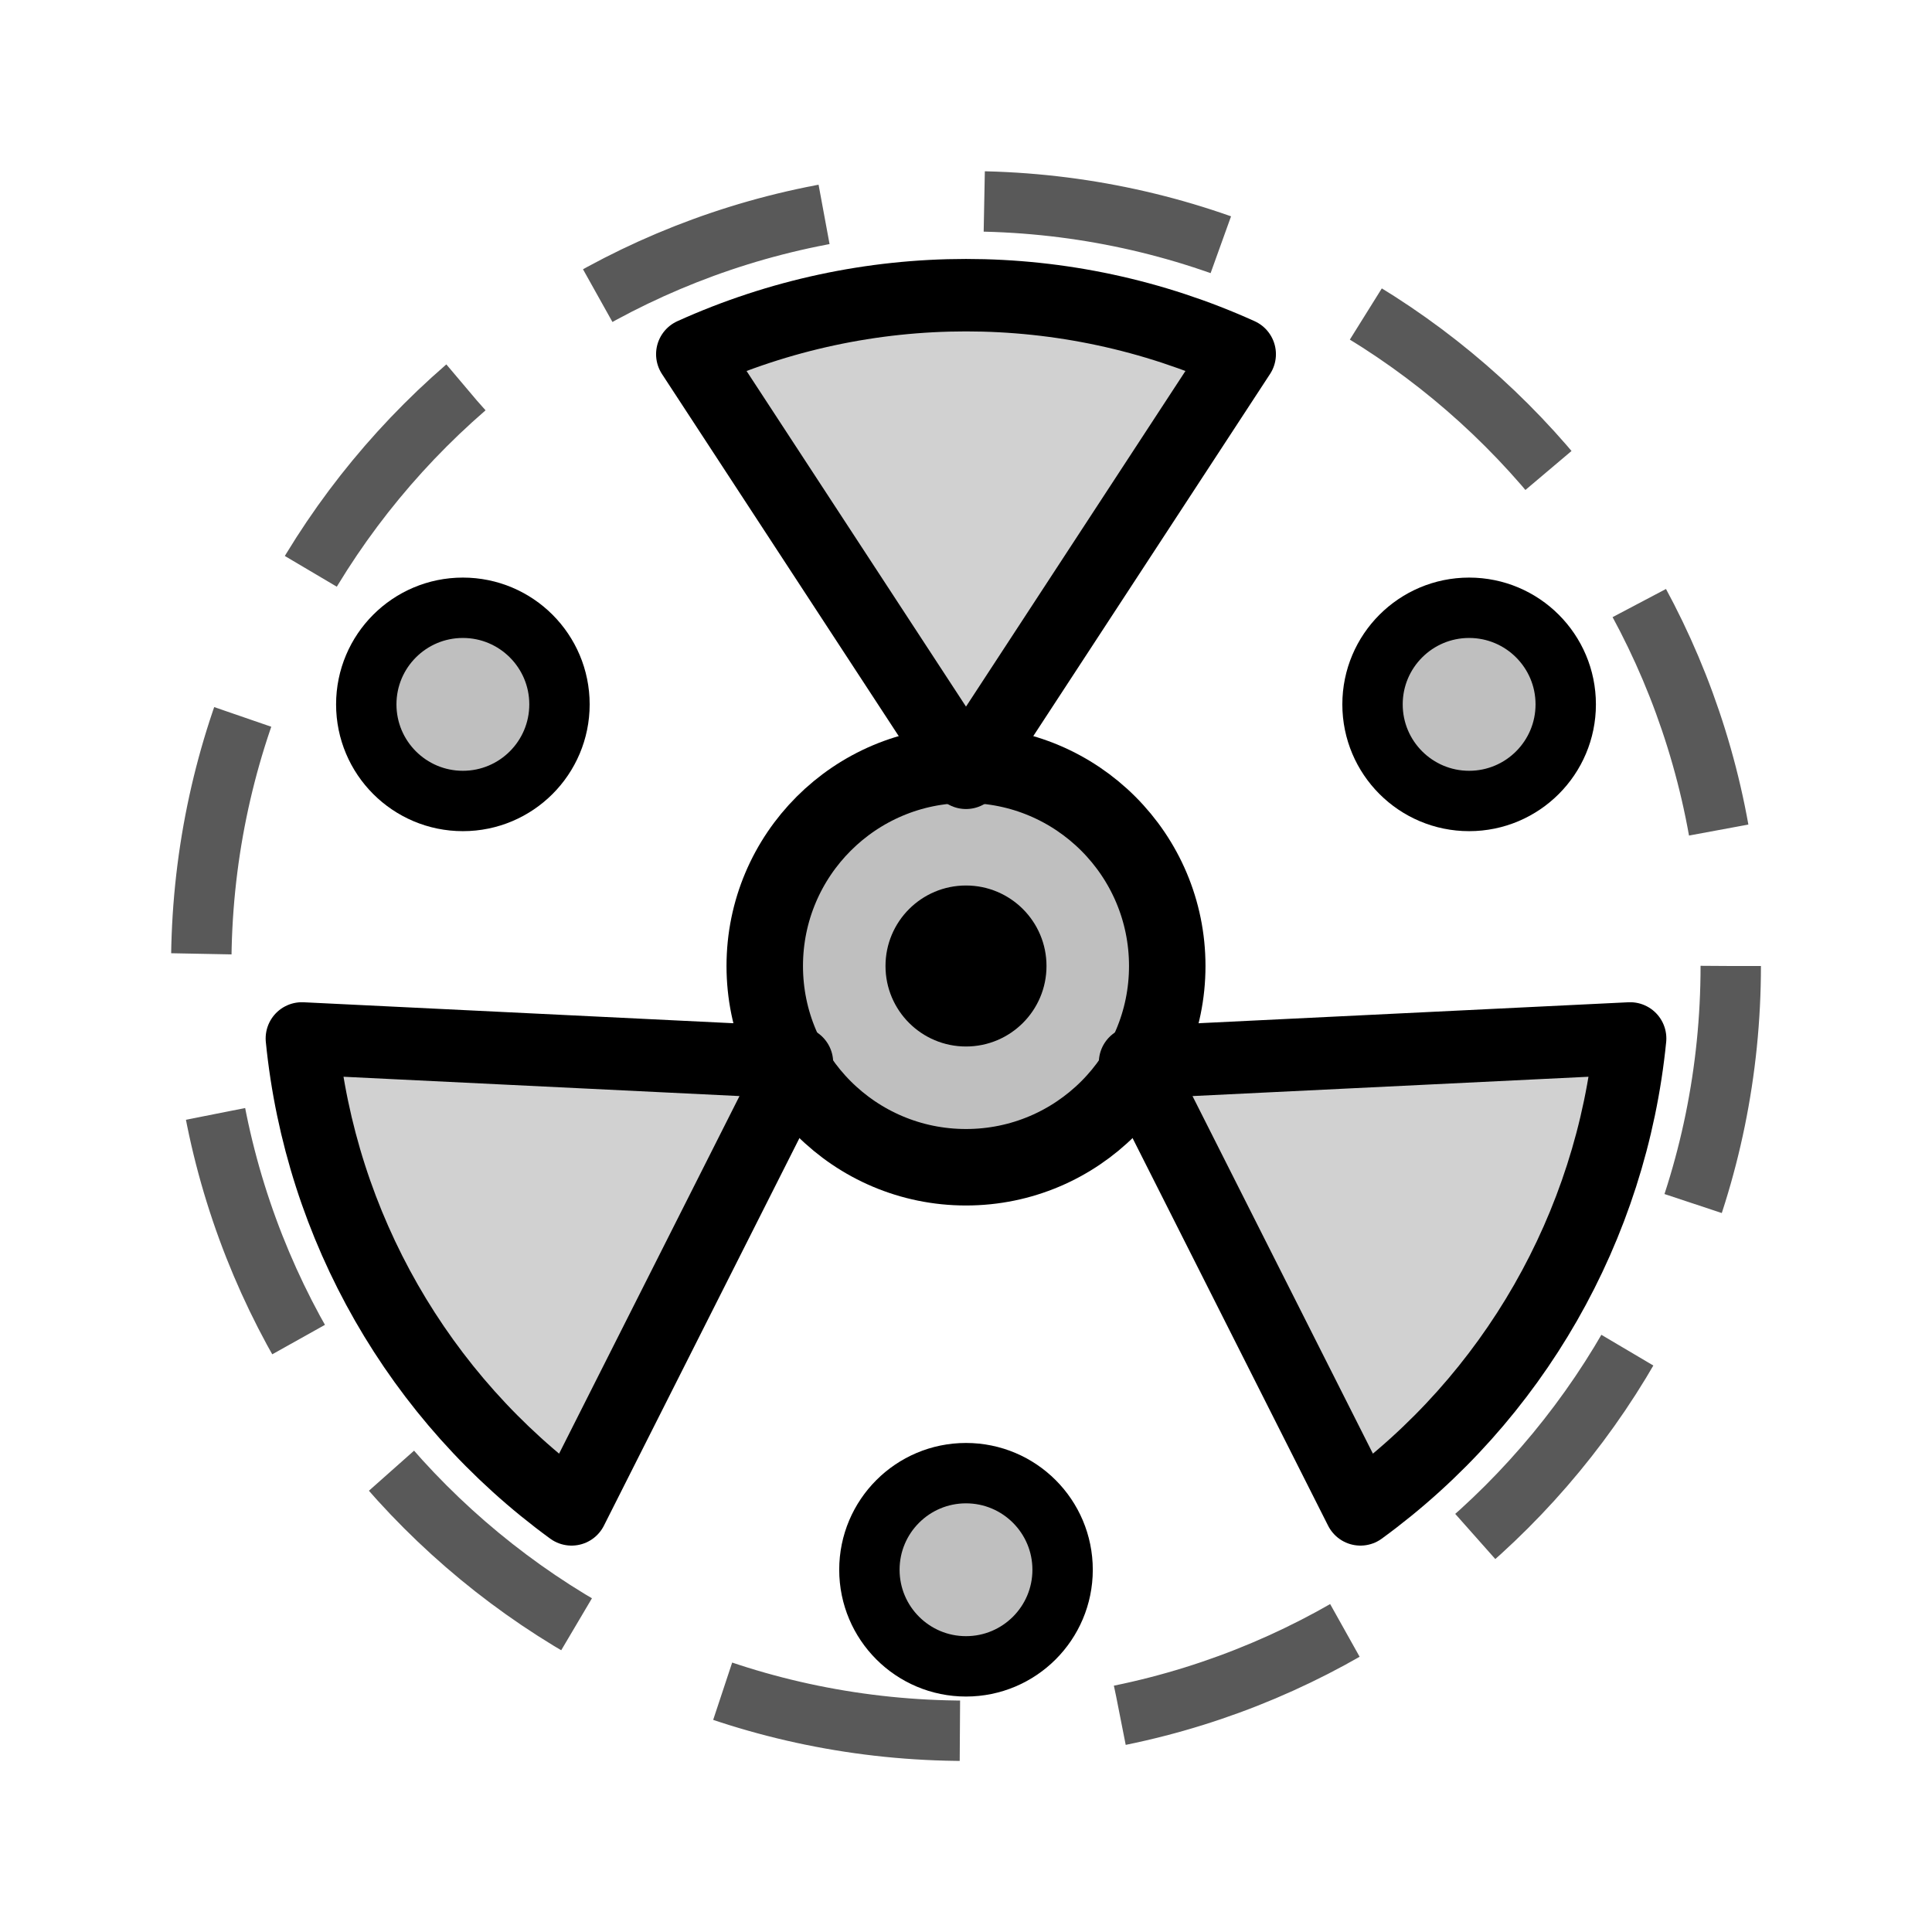
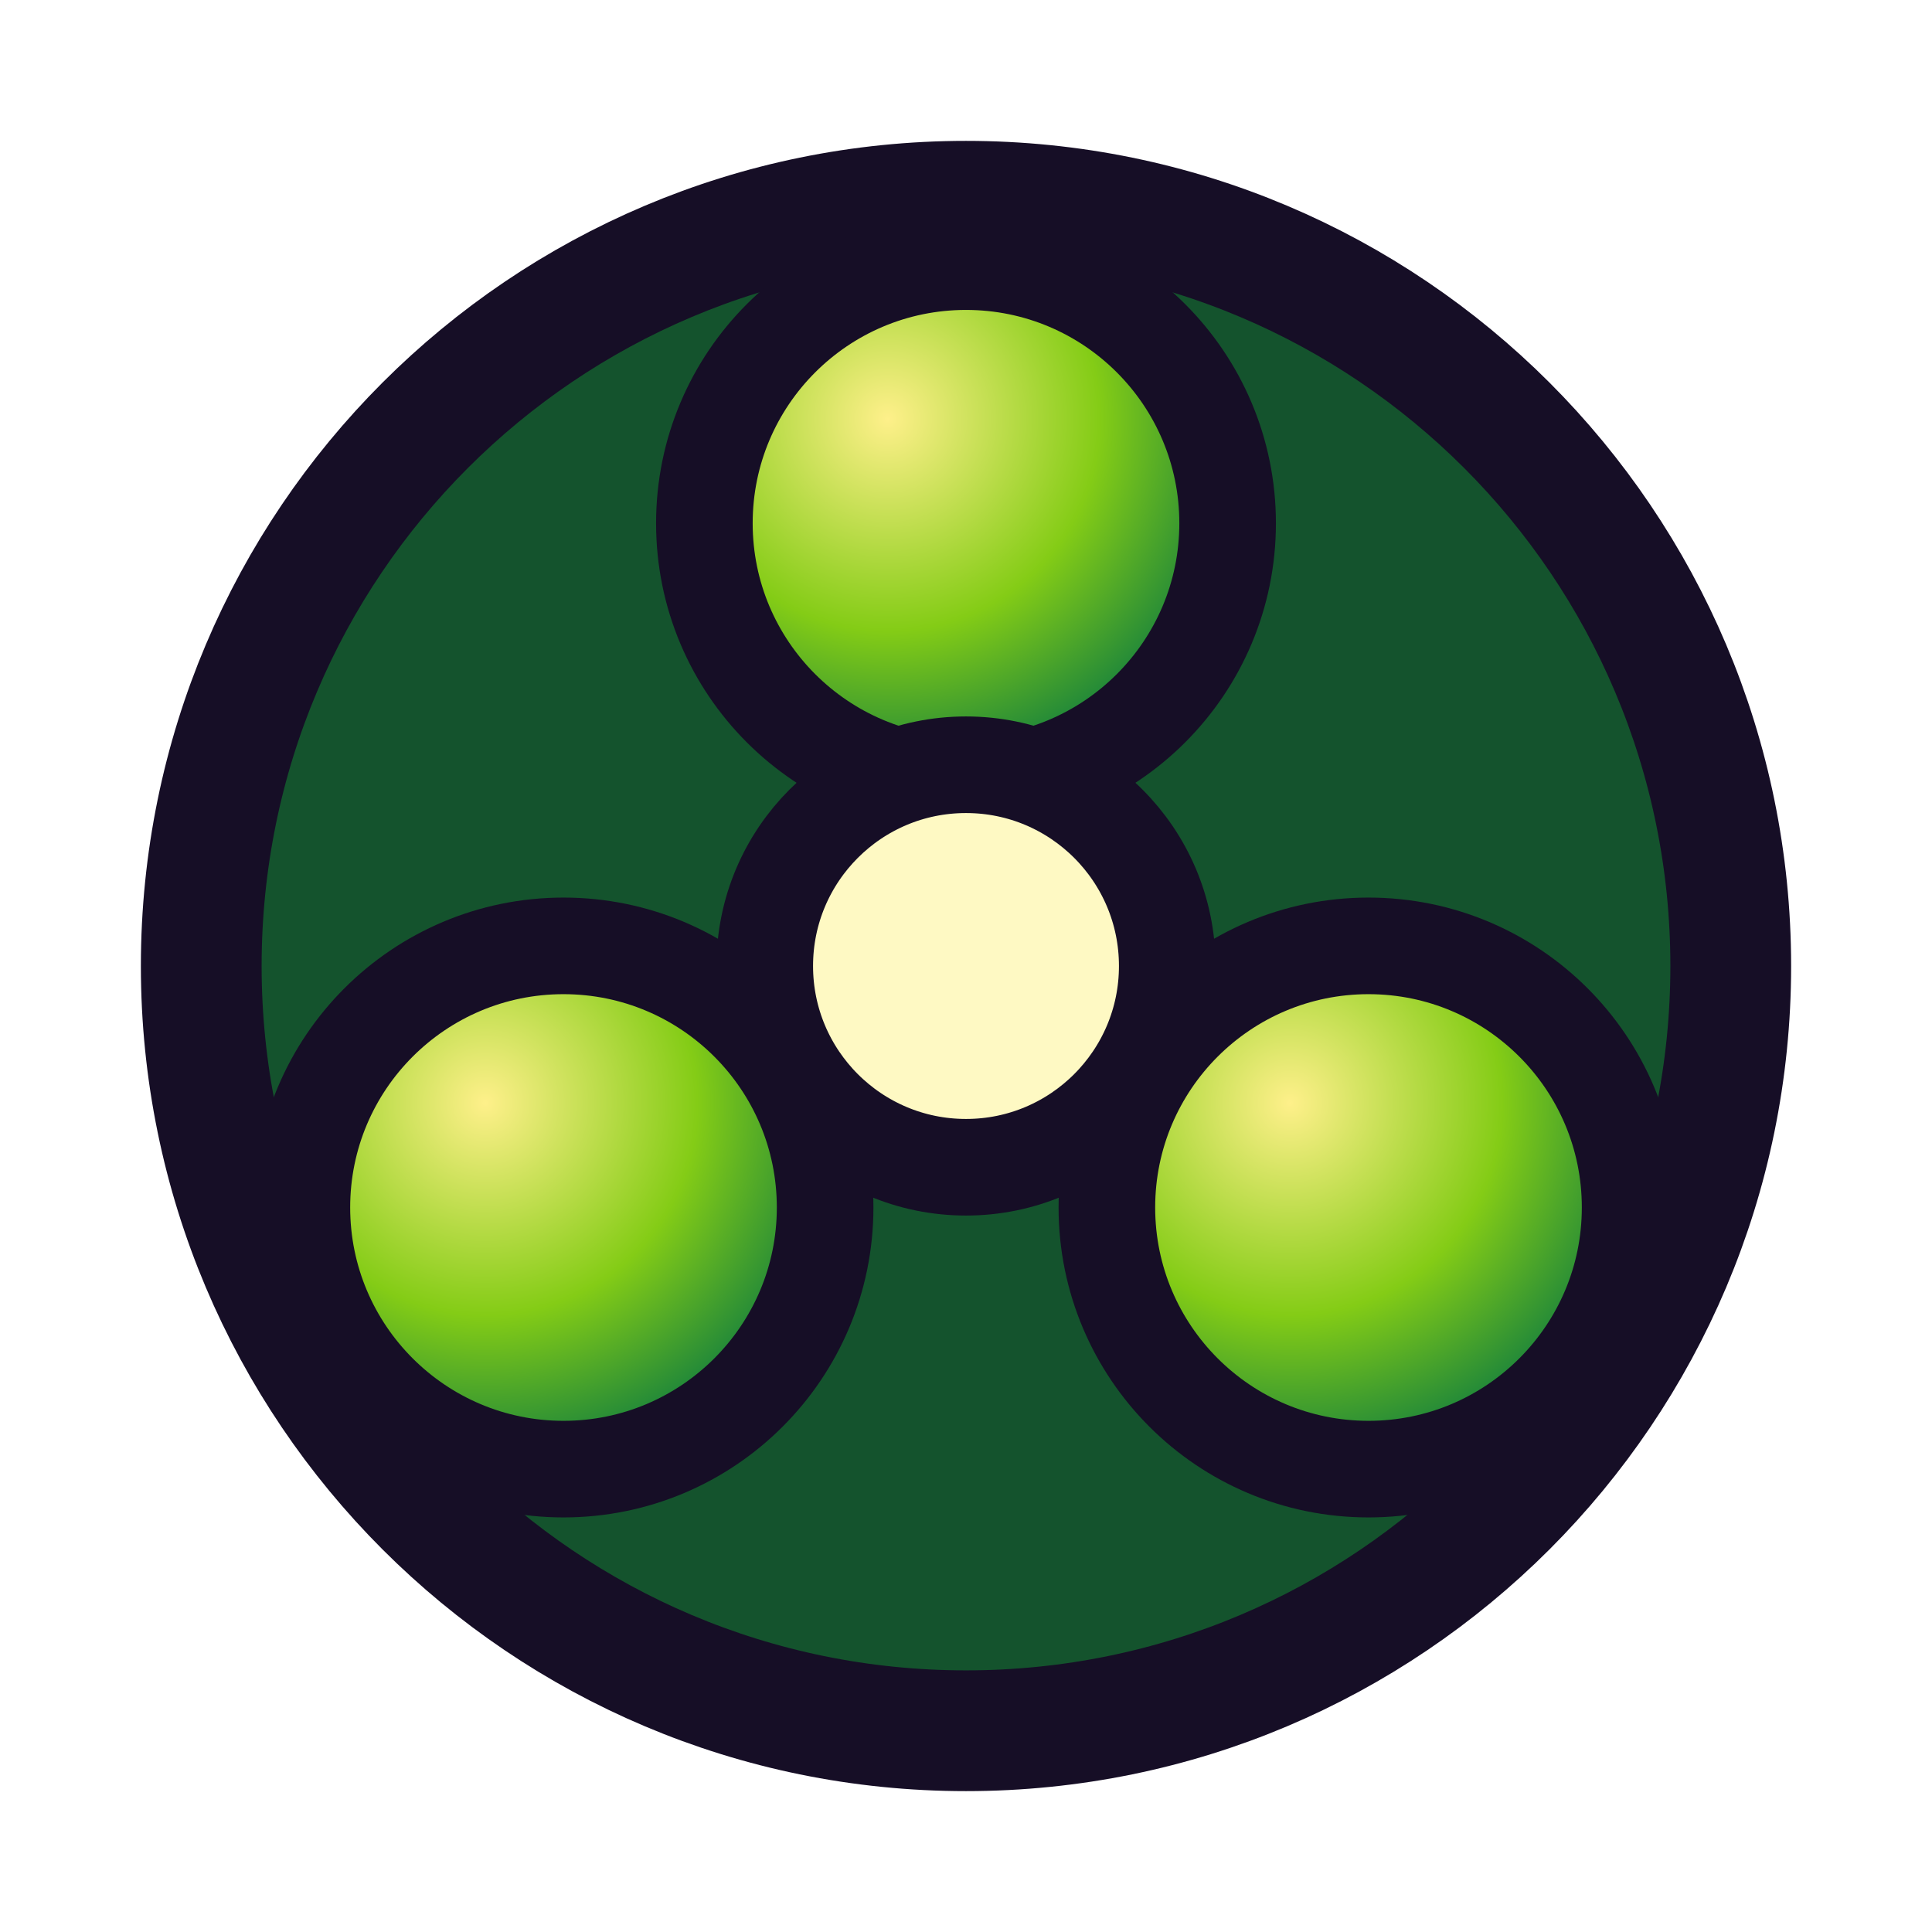
- <svg xmlns="http://www.w3.org/2000/svg" viewBox="0 0 48 48" width="100%" height="100%" fill="none">
-   <circle cx="24" cy="24" r="19" stroke="currentColor" stroke-width="1.5" stroke-dasharray="6 4" stroke-opacity="0.65" vector-effect="non-scaling-stroke" />
-   <path d="M24 19.2L17.2 8.8A16.5 16.5 0 0 1 30.8 8.8L24 19.2Z" fill="currentColor" fill-opacity="0.18" stroke="currentColor" stroke-width="1.8" stroke-linejoin="round" vector-effect="non-scaling-stroke" />
-   <path d="M28.2 26.4L40.5 25.8A16.5 16.5 0 0 1 33.8 37.5L28.2 26.4Z" fill="currentColor" fill-opacity="0.18" stroke="currentColor" stroke-width="1.8" stroke-linejoin="round" vector-effect="non-scaling-stroke" />
-   <path d="M19.8 26.4L14.2 37.5A16.5 16.5 0 0 1 7.5 25.8L19.8 26.4Z" fill="currentColor" fill-opacity="0.18" stroke="currentColor" stroke-width="1.8" stroke-linejoin="round" vector-effect="non-scaling-stroke" />
-   <circle cx="11.5" cy="17.5" r="2.4" fill="currentColor" fill-opacity="0.25" stroke="currentColor" stroke-width="1.5" vector-effect="non-scaling-stroke" />
-   <circle cx="36.5" cy="17.5" r="2.4" fill="currentColor" fill-opacity="0.25" stroke="currentColor" stroke-width="1.5" vector-effect="non-scaling-stroke" />
-   <circle cx="24" cy="39" r="2.4" fill="currentColor" fill-opacity="0.25" stroke="currentColor" stroke-width="1.5" vector-effect="non-scaling-stroke" />
-   <circle cx="24" cy="24" r="5" fill="currentColor" fill-opacity="0.25" stroke="currentColor" stroke-width="1.9" vector-effect="non-scaling-stroke" />
-   <circle cx="24" cy="24" r="2" fill="currentColor" />
+ <svg xmlns="http://www.w3.org/2000/svg" viewBox="0 0 48 48" fill="none">
+   <defs>
+     <radialGradient id="p2_h4_a" cx="35%" cy="30%" r="70%">
+       <stop offset="0%" stop-color="#fef08a" />
+       <stop offset="58%" stop-color="#84cc16" />
+       <stop offset="100%" stop-color="#15803d" />
+     </radialGradient>
+   </defs>
+   <circle cx="24" cy="24" r="19" fill="#14532d" stroke="#160e26" stroke-width="3" />
+   <circle cx="24" cy="13" r="6.5" fill="url(#p2_h4_a)" stroke="#160e26" stroke-width="2.4" />
+   <circle cx="14" cy="30" r="6.5" fill="url(#p2_h4_a)" stroke="#160e26" stroke-width="2.4" />
+   <circle cx="34" cy="30" r="6.5" fill="url(#p2_h4_a)" stroke="#160e26" stroke-width="2.4" />
+   <circle cx="24" cy="24" r="5" fill="#fef9c3" stroke="#160e26" stroke-width="2.4" />
</svg>
